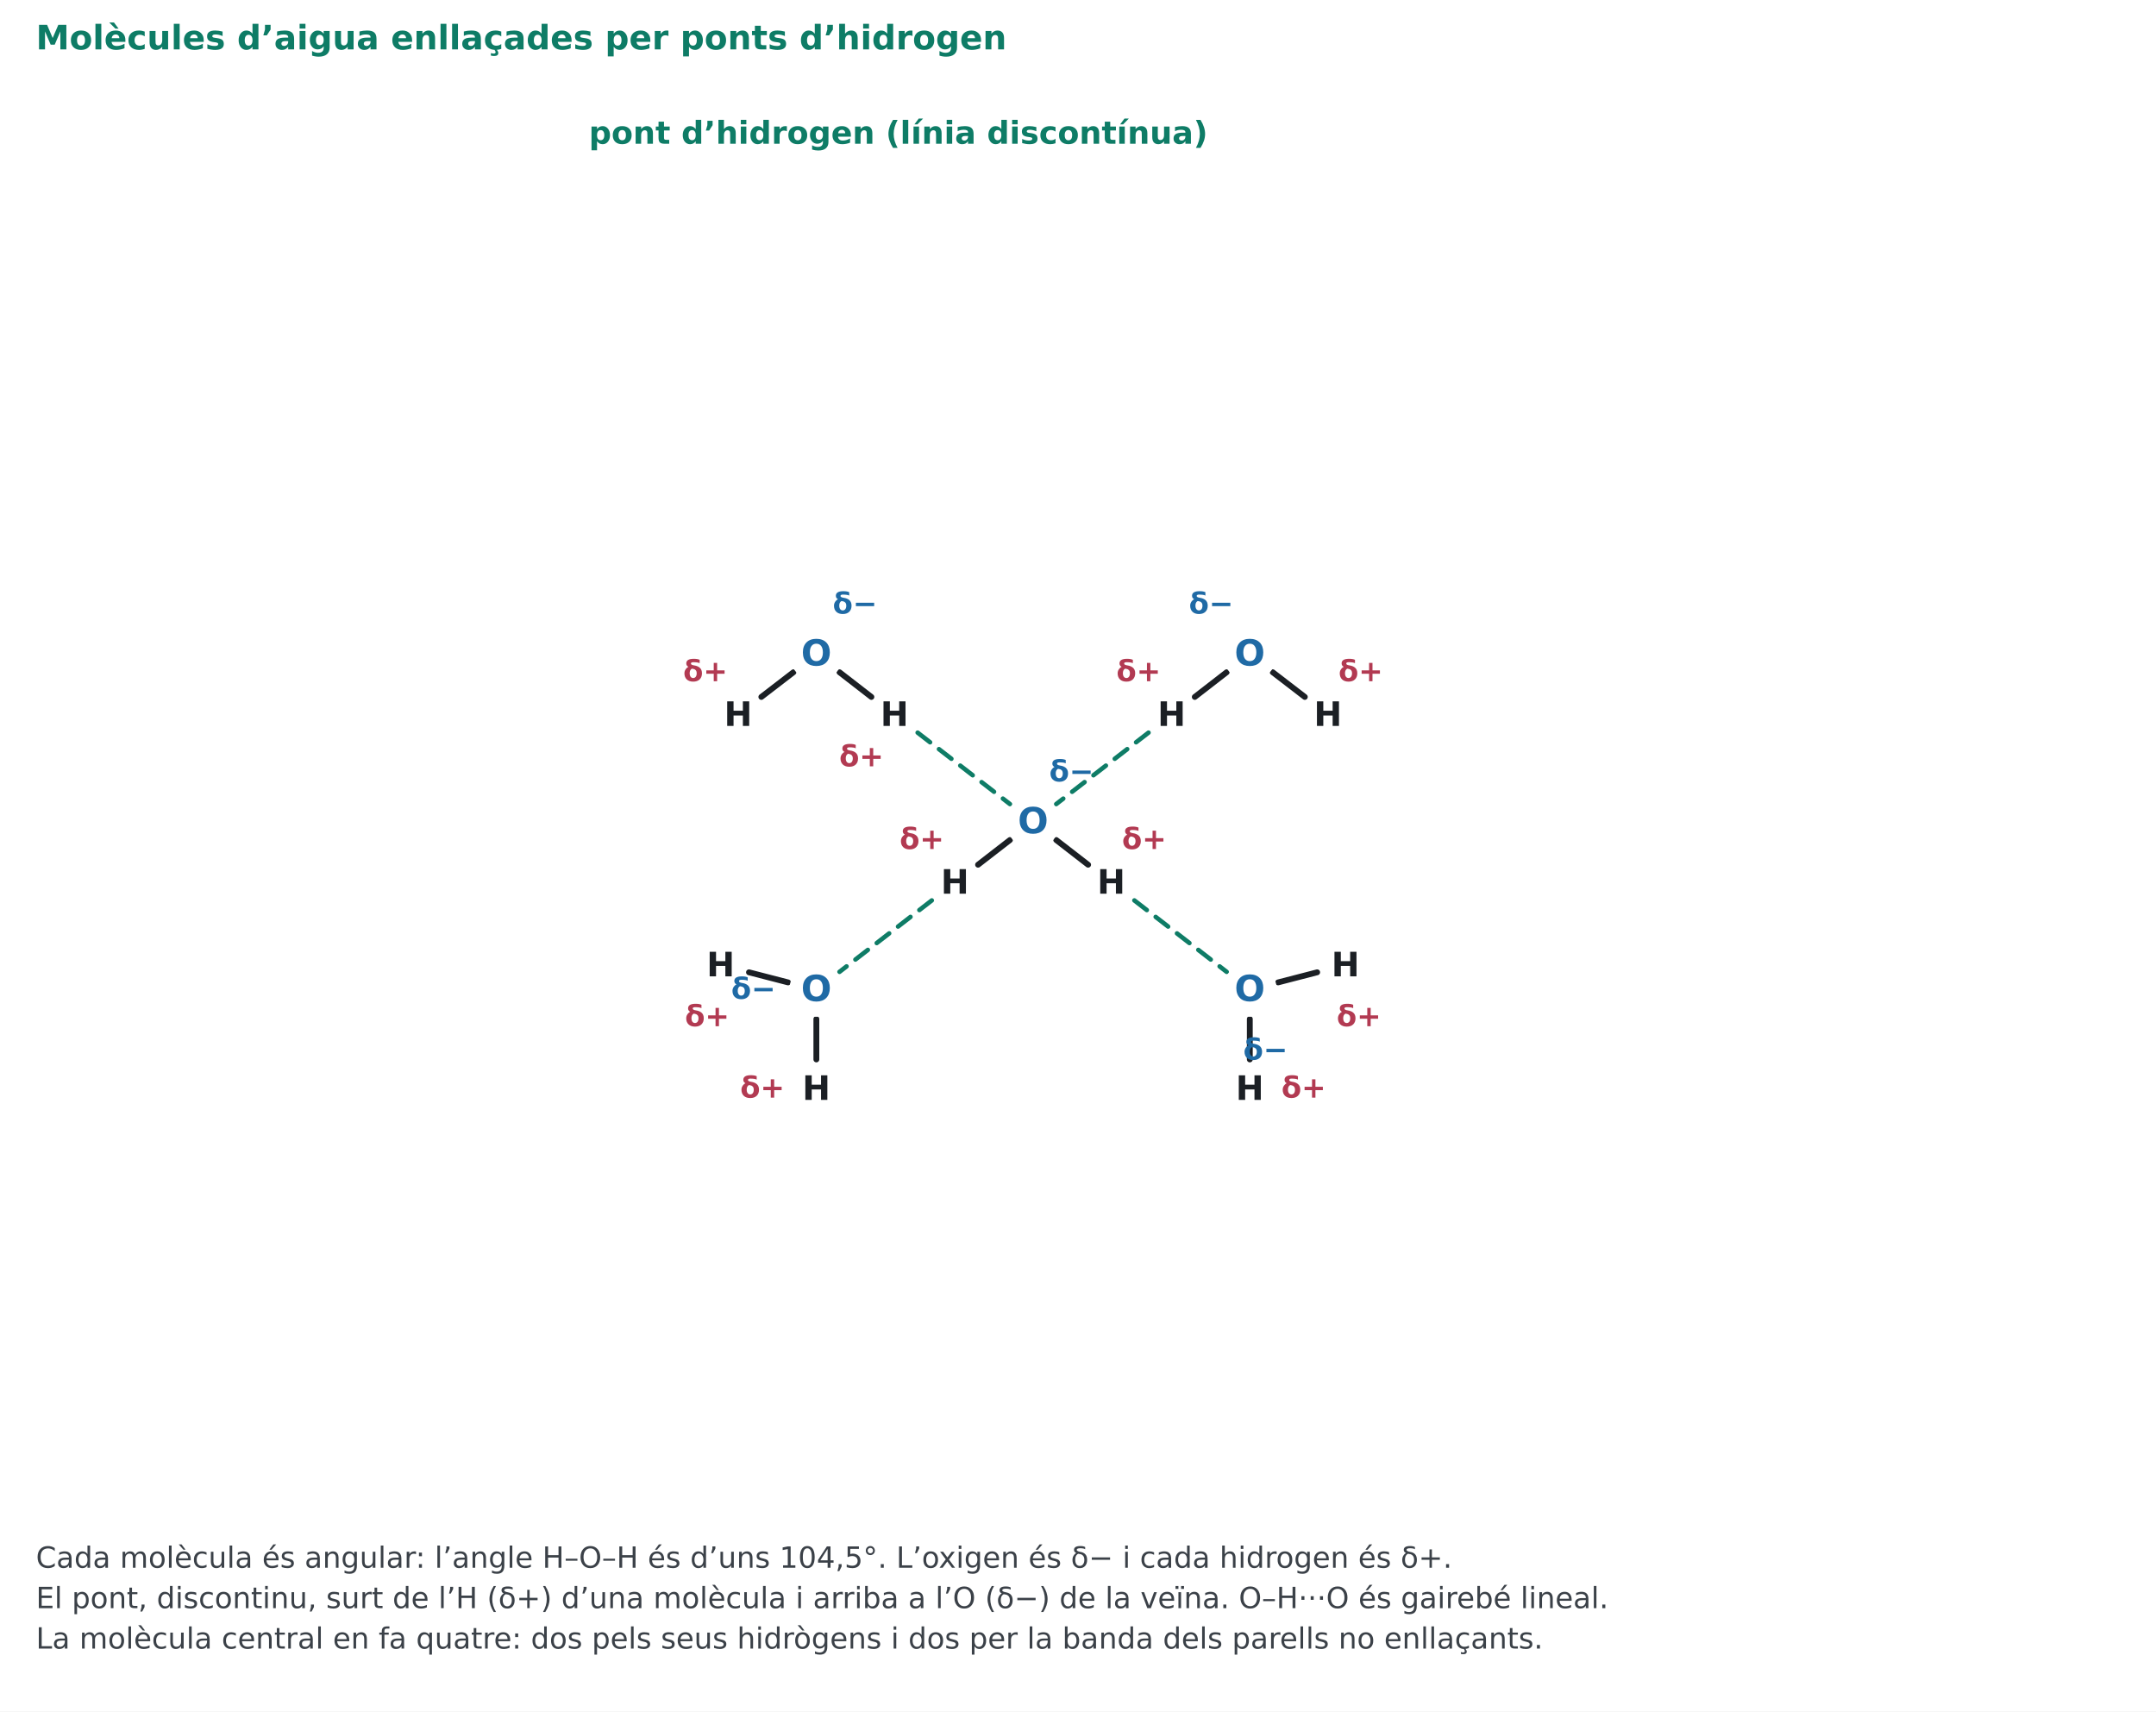
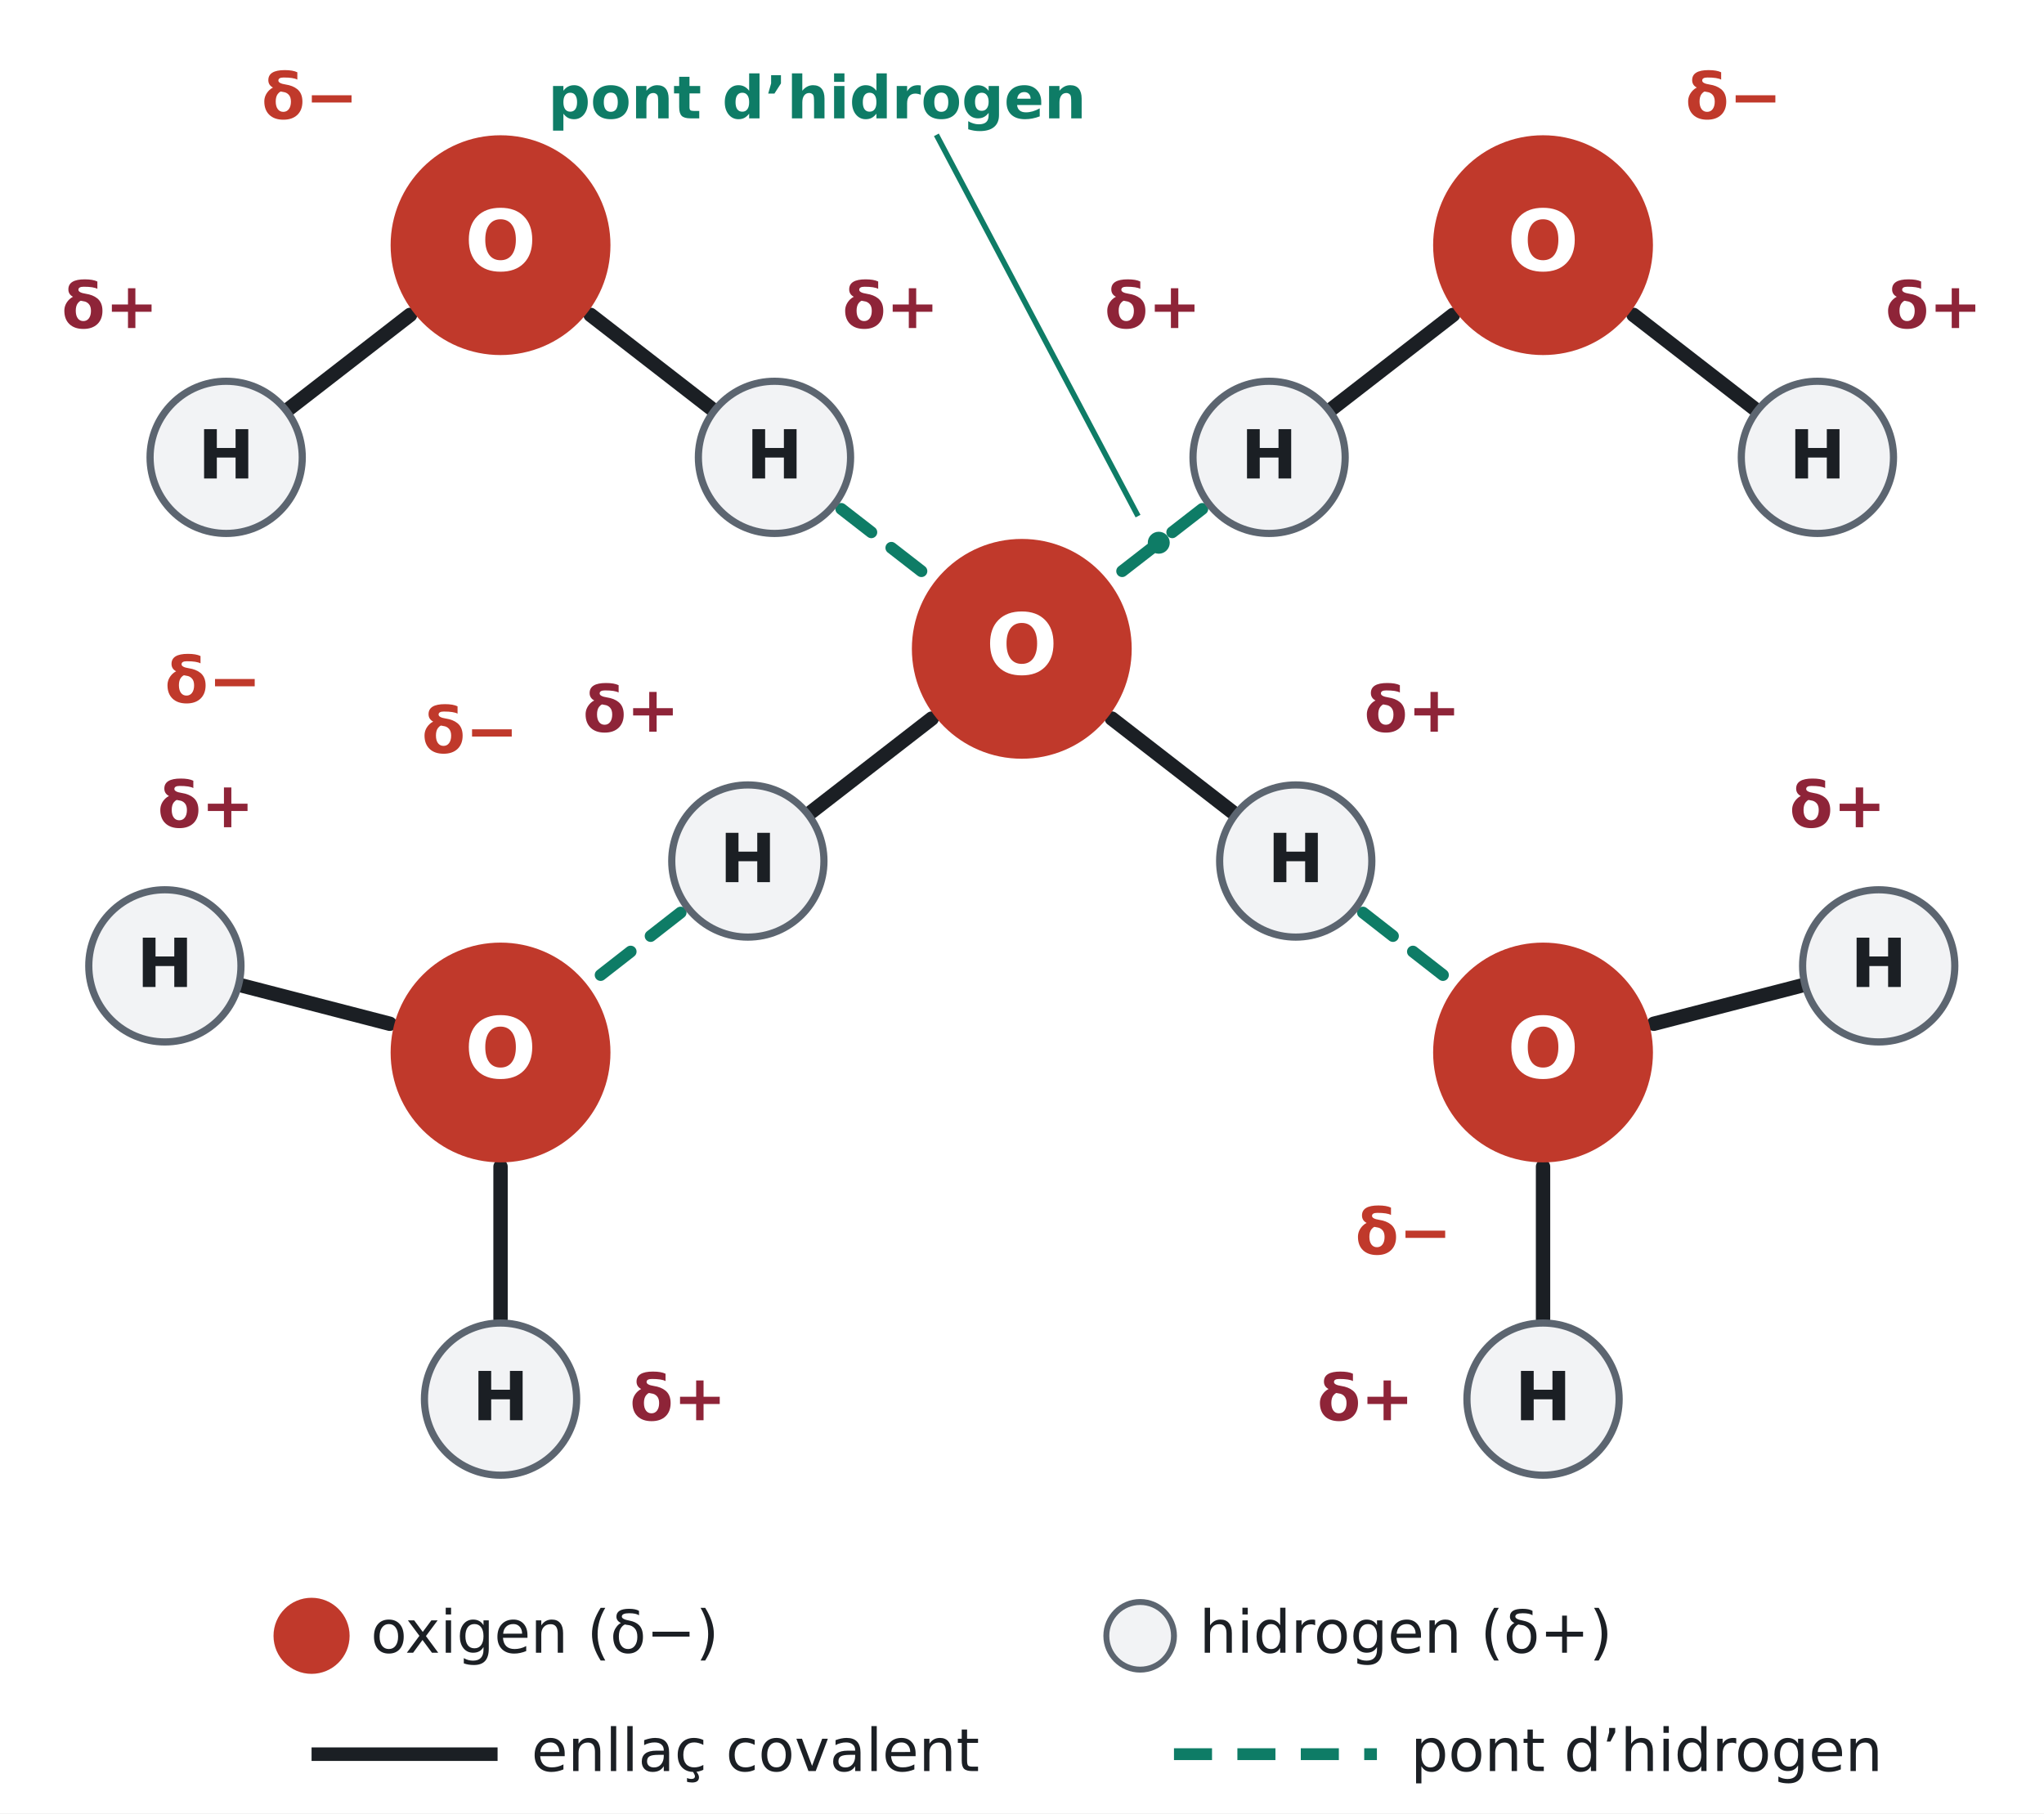
- <svg xmlns="http://www.w3.org/2000/svg" viewBox="0 0 960 762" font-family="DejaVu Sans, Liberation Sans, Arial, sans-serif">
-   <rect width="960" height="762" fill="#fff" />
-   <text x="16" y="22" font-size="15" font-weight="700" fill="#0E7C66">Molècules d’aigua enllaçades per ponts d’hidrogen</text>
-   <g transform="translate(0,36)">
-     <line x1="505.1" y1="364.9" x2="546.2" y2="396.7" stroke="#0E7C66" stroke-width="2.0" stroke-linecap="round" stroke-dasharray="7 5" />
-     <line x1="414.9" y1="364.9" x2="373.8" y2="396.7" stroke="#0E7C66" stroke-width="2.0" stroke-linecap="round" stroke-dasharray="7 5" />
-     <line x1="408.6" y1="290.2" x2="449.7" y2="322.0" stroke="#0E7C66" stroke-width="2.0" stroke-linecap="round" stroke-dasharray="7 5" />
-     <line x1="511.4" y1="290.2" x2="470.3" y2="322.0" stroke="#0E7C66" stroke-width="2.0" stroke-linecap="round" stroke-dasharray="7 5" />
-     <line x1="470.3" y1="338.0" x2="484.5" y2="349.0" stroke="#1b1f24" stroke-width="2.6" stroke-linecap="round" />
-     <line x1="449.7" y1="338.0" x2="435.5" y2="349.0" stroke="#1b1f24" stroke-width="2.6" stroke-linecap="round" />
-     <line x1="569.1" y1="401.4" x2="586.5" y2="396.9" stroke="#1b1f24" stroke-width="2.6" stroke-linecap="round" />
-     <line x1="556.5" y1="417.7" x2="556.5" y2="435.7" stroke="#1b1f24" stroke-width="2.6" stroke-linecap="round" />
-     <line x1="363.5" y1="417.7" x2="363.5" y2="435.7" stroke="#1b1f24" stroke-width="2.6" stroke-linecap="round" />
-     <line x1="350.9" y1="401.4" x2="333.5" y2="396.9" stroke="#1b1f24" stroke-width="2.6" stroke-linecap="round" />
-     <line x1="373.8" y1="263.3" x2="388.0" y2="274.3" stroke="#1b1f24" stroke-width="2.6" stroke-linecap="round" />
-     <line x1="353.3" y1="263.3" x2="339.0" y2="274.3" stroke="#1b1f24" stroke-width="2.6" stroke-linecap="round" />
-     <line x1="546.2" y1="263.3" x2="532.0" y2="274.3" stroke="#1b1f24" stroke-width="2.6" stroke-linecap="round" />
-     <line x1="566.7" y1="263.3" x2="581.0" y2="274.3" stroke="#1b1f24" stroke-width="2.6" stroke-linecap="round" />
-     <circle cx="460.0" cy="330.0" r="12" fill="#fff" />
-     <text x="460.0" y="335.0" text-anchor="middle" font-size="16" font-weight="700" fill="#1F6AA5">O</text>
-     <circle cx="494.8" cy="356.9" r="10" fill="#fff" />
-     <text x="494.8" y="361.9" text-anchor="middle" font-size="15" font-weight="700" fill="#1b1f24">H</text>
-     <circle cx="425.2" cy="356.9" r="10" fill="#fff" />
-     <text x="425.2" y="361.9" text-anchor="middle" font-size="15" font-weight="700" fill="#1b1f24">H</text>
-     <text x="477.1" y="311.9" text-anchor="middle" font-size="13" font-weight="700" fill="#1F6AA5">δ−</text>
-     <text x="509.5" y="342.0" text-anchor="middle" font-size="13" font-weight="700" fill="#B23A52">δ+</text>
-     <text x="410.5" y="342.0" text-anchor="middle" font-size="13" font-weight="700" fill="#B23A52">δ+</text>
-     <circle cx="556.5" cy="404.7" r="12" fill="#fff" />
-     <text x="556.5" y="409.7" text-anchor="middle" font-size="16" font-weight="700" fill="#1F6AA5">O</text>
-     <circle cx="599.1" cy="393.7" r="10" fill="#fff" />
-     <text x="599.1" y="398.7" text-anchor="middle" font-size="15" font-weight="700" fill="#1b1f24">H</text>
-     <circle cx="556.5" cy="448.7" r="10" fill="#fff" />
-     <text x="556.5" y="453.7" text-anchor="middle" font-size="15" font-weight="700" fill="#1b1f24">H</text>
-     <text x="563.5" y="435.8" text-anchor="middle" font-size="13" font-weight="700" fill="#1F6AA5">δ−</text>
-     <text x="605.1" y="420.9" text-anchor="middle" font-size="13" font-weight="700" fill="#B23A52">δ+</text>
-     <text x="580.5" y="452.7" text-anchor="middle" font-size="13" font-weight="700" fill="#B23A52">δ+</text>
-     <circle cx="363.5" cy="404.7" r="12" fill="#fff" />
-     <text x="363.5" y="409.7" text-anchor="middle" font-size="16" font-weight="700" fill="#1F6AA5">O</text>
-     <circle cx="363.5" cy="448.7" r="10" fill="#fff" />
-     <text x="363.5" y="453.7" text-anchor="middle" font-size="15" font-weight="700" fill="#1b1f24">H</text>
-     <circle cx="320.9" cy="393.7" r="10" fill="#fff" />
-     <text x="320.9" y="398.7" text-anchor="middle" font-size="15" font-weight="700" fill="#1b1f24">H</text>
-     <text x="335.5" y="408.7" text-anchor="middle" font-size="13" font-weight="700" fill="#1F6AA5">δ−</text>
-     <text x="339.5" y="452.7" text-anchor="middle" font-size="13" font-weight="700" fill="#B23A52">δ+</text>
-     <text x="314.9" y="420.9" text-anchor="middle" font-size="13" font-weight="700" fill="#B23A52">δ+</text>
-     <circle cx="363.5" cy="255.3" r="12" fill="#fff" />
-     <text x="363.5" y="260.3" text-anchor="middle" font-size="16" font-weight="700" fill="#1F6AA5">O</text>
-     <circle cx="398.3" cy="282.2" r="10" fill="#fff" />
-     <text x="398.3" y="287.2" text-anchor="middle" font-size="15" font-weight="700" fill="#1b1f24">H</text>
-     <circle cx="328.7" cy="282.2" r="10" fill="#fff" />
-     <text x="328.7" y="287.2" text-anchor="middle" font-size="15" font-weight="700" fill="#1b1f24">H</text>
-     <text x="380.7" y="237.2" text-anchor="middle" font-size="13" font-weight="700" fill="#1F6AA5">δ−</text>
-     <text x="383.6" y="305.2" text-anchor="middle" font-size="13" font-weight="700" fill="#B23A52">δ+</text>
-     <text x="314.1" y="267.3" text-anchor="middle" font-size="13" font-weight="700" fill="#B23A52">δ+</text>
-     <circle cx="556.5" cy="255.3" r="12" fill="#fff" />
-     <text x="556.5" y="260.3" text-anchor="middle" font-size="16" font-weight="700" fill="#1F6AA5">O</text>
-     <circle cx="521.7" cy="282.2" r="10" fill="#fff" />
-     <text x="521.7" y="287.2" text-anchor="middle" font-size="15" font-weight="700" fill="#1b1f24">H</text>
-     <circle cx="591.3" cy="282.2" r="10" fill="#fff" />
-     <text x="591.3" y="287.2" text-anchor="middle" font-size="15" font-weight="700" fill="#1b1f24">H</text>
-     <text x="539.3" y="237.2" text-anchor="middle" font-size="13" font-weight="700" fill="#1F6AA5">δ−</text>
-     <text x="507.0" y="267.3" text-anchor="middle" font-size="13" font-weight="700" fill="#B23A52">δ+</text>
-     <text x="605.9" y="267.3" text-anchor="middle" font-size="13" font-weight="700" fill="#B23A52">δ+</text>
-     <text x="400" y="28" text-anchor="middle" font-size="14" font-weight="700" fill="#0E7C66">pont d’hidrogen (línia discontínua)</text>
-   </g>
-   <text x="16" y="698" font-size="13" fill="#3b4148" font-family="DejaVu Sans, Liberation Sans, Arial, sans-serif">Cada molècula és angular: l’angle H–O–H és d’uns 104,5°. L’oxigen és δ− i cada hidrogen és δ+.</text>
-   <text x="16" y="716" font-size="13" fill="#3b4148" font-family="DejaVu Sans, Liberation Sans, Arial, sans-serif">El pont, discontinu, surt de l’H (δ+) d’una molècula i arriba a l’O (δ−) de la veïna. O–H···O és gairebé lineal.</text>
-   <text x="16" y="734" font-size="13" fill="#3b4148" font-family="DejaVu Sans, Liberation Sans, Arial, sans-serif">La molècula central en fa quatre: dos pels seus hidrògens i dos per la banda dels parells no enllaçants.</text>
+ <svg xmlns="http://www.w3.org/2000/svg" viewBox="-241.7 -153.5 483.5 429.0" font-family="DejaVu Sans, Liberation Sans, Arial, sans-serif">
+   <rect x="-241.7" y="-153.5" width="483.5" height="429.0" fill="#fff" />
+   <line x1="80.7" y1="62.4" x2="101.2" y2="78.4" stroke="#0E7C66" stroke-width="2.8" stroke-linecap="round" stroke-dasharray="9 6" />
+   <line x1="-80.7" y1="62.4" x2="-101.2" y2="78.4" stroke="#0E7C66" stroke-width="2.8" stroke-linecap="round" stroke-dasharray="9 6" />
+   <line x1="42.7" y1="-33.1" x2="22.1" y2="-17.1" stroke="#0E7C66" stroke-width="2.8" stroke-linecap="round" stroke-dasharray="9 6" />
+   <line x1="-42.7" y1="-33.1" x2="-22.1" y2="-17.1" stroke="#0E7C66" stroke-width="2.8" stroke-linecap="round" stroke-dasharray="9 6" />
+   <line x1="21.3" y1="16.5" x2="49.8" y2="38.6" stroke="#1b1f24" stroke-width="3.4" stroke-linecap="round" />
+   <line x1="-21.3" y1="16.5" x2="-49.8" y2="38.6" stroke="#1b1f24" stroke-width="3.4" stroke-linecap="round" />
+   <line x1="149.5" y1="88.7" x2="184.3" y2="79.7" stroke="#1b1f24" stroke-width="3.4" stroke-linecap="round" />
+   <line x1="123.3" y1="122.5" x2="123.3" y2="158.5" stroke="#1b1f24" stroke-width="3.4" stroke-linecap="round" />
+   <line x1="-123.3" y1="122.5" x2="-123.3" y2="158.5" stroke="#1b1f24" stroke-width="3.4" stroke-linecap="round" />
+   <line x1="-149.5" y1="88.7" x2="-184.3" y2="79.7" stroke="#1b1f24" stroke-width="3.4" stroke-linecap="round" />
+   <line x1="102.0" y1="-79.0" x2="73.5" y2="-56.9" stroke="#1b1f24" stroke-width="3.4" stroke-linecap="round" />
+   <line x1="144.7" y1="-79.0" x2="173.2" y2="-56.9" stroke="#1b1f24" stroke-width="3.4" stroke-linecap="round" />
+   <line x1="-102.0" y1="-79.0" x2="-73.5" y2="-56.9" stroke="#1b1f24" stroke-width="3.4" stroke-linecap="round" />
+   <line x1="-144.7" y1="-79.0" x2="-173.2" y2="-56.9" stroke="#1b1f24" stroke-width="3.4" stroke-linecap="round" />
+   <circle cx="0.0" cy="0.0" r="26" fill="#C0392B" />
+   <text x="0.0" y="6.0" text-anchor="middle" font-size="20" font-weight="700" fill="#fff">O</text>
+   <circle cx="64.8" cy="50.2" r="18" fill="#F2F3F5" stroke="#5c6570" stroke-width="1.7" />
+   <text x="64.8" y="55.2" text-anchor="middle" font-size="16" font-weight="700" fill="#1b1f24">H</text>
+   <circle cx="-64.8" cy="50.2" r="18" fill="#F2F3F5" stroke="#5c6570" stroke-width="1.7" />
+   <text x="-64.8" y="55.2" text-anchor="middle" font-size="16" font-weight="700" fill="#1b1f24">H</text>
+   <circle cx="123.3" cy="95.5" r="26" fill="#C0392B" />
+   <text x="123.3" y="101.5" text-anchor="middle" font-size="20" font-weight="700" fill="#fff">O</text>
+   <circle cx="202.7" cy="75.0" r="18" fill="#F2F3F5" stroke="#5c6570" stroke-width="1.7" />
+   <text x="202.7" y="80.0" text-anchor="middle" font-size="16" font-weight="700" fill="#1b1f24">H</text>
+   <circle cx="123.3" cy="177.5" r="18" fill="#F2F3F5" stroke="#5c6570" stroke-width="1.7" />
+   <text x="123.3" y="182.5" text-anchor="middle" font-size="16" font-weight="700" fill="#1b1f24">H</text>
+   <circle cx="-123.3" cy="95.5" r="26" fill="#C0392B" />
+   <text x="-123.3" y="101.5" text-anchor="middle" font-size="20" font-weight="700" fill="#fff">O</text>
+   <circle cx="-123.3" cy="177.5" r="18" fill="#F2F3F5" stroke="#5c6570" stroke-width="1.7" />
+   <text x="-123.3" y="182.5" text-anchor="middle" font-size="16" font-weight="700" fill="#1b1f24">H</text>
+   <circle cx="-202.7" cy="75.0" r="18" fill="#F2F3F5" stroke="#5c6570" stroke-width="1.7" />
+   <text x="-202.7" y="80.0" text-anchor="middle" font-size="16" font-weight="700" fill="#1b1f24">H</text>
+   <circle cx="123.3" cy="-95.5" r="26" fill="#C0392B" />
+   <text x="123.3" y="-89.5" text-anchor="middle" font-size="20" font-weight="700" fill="#fff">O</text>
+   <circle cx="58.5" cy="-45.3" r="18" fill="#F2F3F5" stroke="#5c6570" stroke-width="1.7" />
+   <text x="58.5" y="-40.3" text-anchor="middle" font-size="16" font-weight="700" fill="#1b1f24">H</text>
+   <circle cx="188.2" cy="-45.3" r="18" fill="#F2F3F5" stroke="#5c6570" stroke-width="1.7" />
+   <text x="188.2" y="-40.3" text-anchor="middle" font-size="16" font-weight="700" fill="#1b1f24">H</text>
+   <circle cx="-123.3" cy="-95.5" r="26" fill="#C0392B" />
+   <text x="-123.3" y="-89.5" text-anchor="middle" font-size="20" font-weight="700" fill="#fff">O</text>
+   <circle cx="-58.5" cy="-45.3" r="18" fill="#F2F3F5" stroke="#5c6570" stroke-width="1.7" />
+   <text x="-58.5" y="-40.3" text-anchor="middle" font-size="16" font-weight="700" fill="#1b1f24">H</text>
+   <circle cx="-188.2" cy="-45.3" r="18" fill="#F2F3F5" stroke="#5c6570" stroke-width="1.7" />
+   <text x="-188.2" y="-40.3" text-anchor="middle" font-size="16" font-weight="700" fill="#1b1f24">H</text>
+   <text x="92.4" y="19.6" text-anchor="middle" font-size="15" font-weight="700" fill="#8E2438">δ+</text>
+   <text x="-92.4" y="19.6" text-anchor="middle" font-size="15" font-weight="700" fill="#8E2438">δ+</text>
+   <text x="-130.5" y="24.6" text-anchor="middle" font-size="15" font-weight="700" fill="#C0392B">δ−</text>
+   <text x="193.0" y="42.2" text-anchor="middle" font-size="15" font-weight="700" fill="#8E2438">δ+</text>
+   <text x="81.3" y="182.5" text-anchor="middle" font-size="15" font-weight="700" fill="#8E2438">δ+</text>
+   <text x="90.3" y="143.2" text-anchor="middle" font-size="15" font-weight="700" fill="#C0392B">δ−</text>
+   <text x="-81.3" y="182.5" text-anchor="middle" font-size="15" font-weight="700" fill="#8E2438">δ+</text>
+   <text x="-193.0" y="42.2" text-anchor="middle" font-size="15" font-weight="700" fill="#8E2438">δ+</text>
+   <text x="-191.3" y="12.7" text-anchor="middle" font-size="15" font-weight="700" fill="#C0392B">δ−</text>
+   <text x="31.0" y="-75.9" text-anchor="middle" font-size="15" font-weight="700" fill="#8E2438">δ+</text>
+   <text x="215.7" y="-75.9" text-anchor="middle" font-size="15" font-weight="700" fill="#8E2438">δ+</text>
+   <text x="168.4" y="-125.4" text-anchor="middle" font-size="15" font-weight="700" fill="#C0392B">δ−</text>
+   <text x="-31.0" y="-75.9" text-anchor="middle" font-size="15" font-weight="700" fill="#8E2438">δ+</text>
+   <text x="-215.7" y="-75.9" text-anchor="middle" font-size="15" font-weight="700" fill="#8E2438">δ+</text>
+   <text x="-168.4" y="-125.4" text-anchor="middle" font-size="15" font-weight="700" fill="#C0392B">δ−</text>
+   <line x1="27.5" y1="-31.4" x2="-20.2" y2="-121.6" stroke="#0E7C66" stroke-width="1.3" />
+   <circle cx="32.4" cy="-25.1" r="2.6" fill="#0E7C66" />
+   <text x="-48.4" y="-125.5" text-anchor="middle" font-size="14" font-weight="700" fill="#0E7C66">pont d’hidrogen</text>
+   <circle cx="-168.0" cy="233.5" r="9" fill="#C0392B" />
+   <text x="-154.0" y="237.5" font-size="14" fill="#1b1f24">oxigen (δ−)</text>
+   <circle cx="28.0" cy="233.5" r="8" fill="#F2F3F5" stroke="#5c6570" stroke-width="1.4" />
+   <text x="42.0" y="237.5" font-size="14" fill="#1b1f24">hidrogen (δ+)</text>
+   <line x1="-168.0" y1="261.5" x2="-124.0" y2="261.5" stroke="#1b1f24" stroke-width="3.2" />
+   <text x="-116.0" y="265.5" font-size="14" fill="#1b1f24">enllaç covalent</text>
+   <line x1="36.0" y1="261.5" x2="84.0" y2="261.5" stroke="#0E7C66" stroke-width="2.8" stroke-dasharray="9 6" />
+   <text x="92.0" y="265.5" font-size="14" fill="#1b1f24">pont d’hidrogen</text>
</svg>
